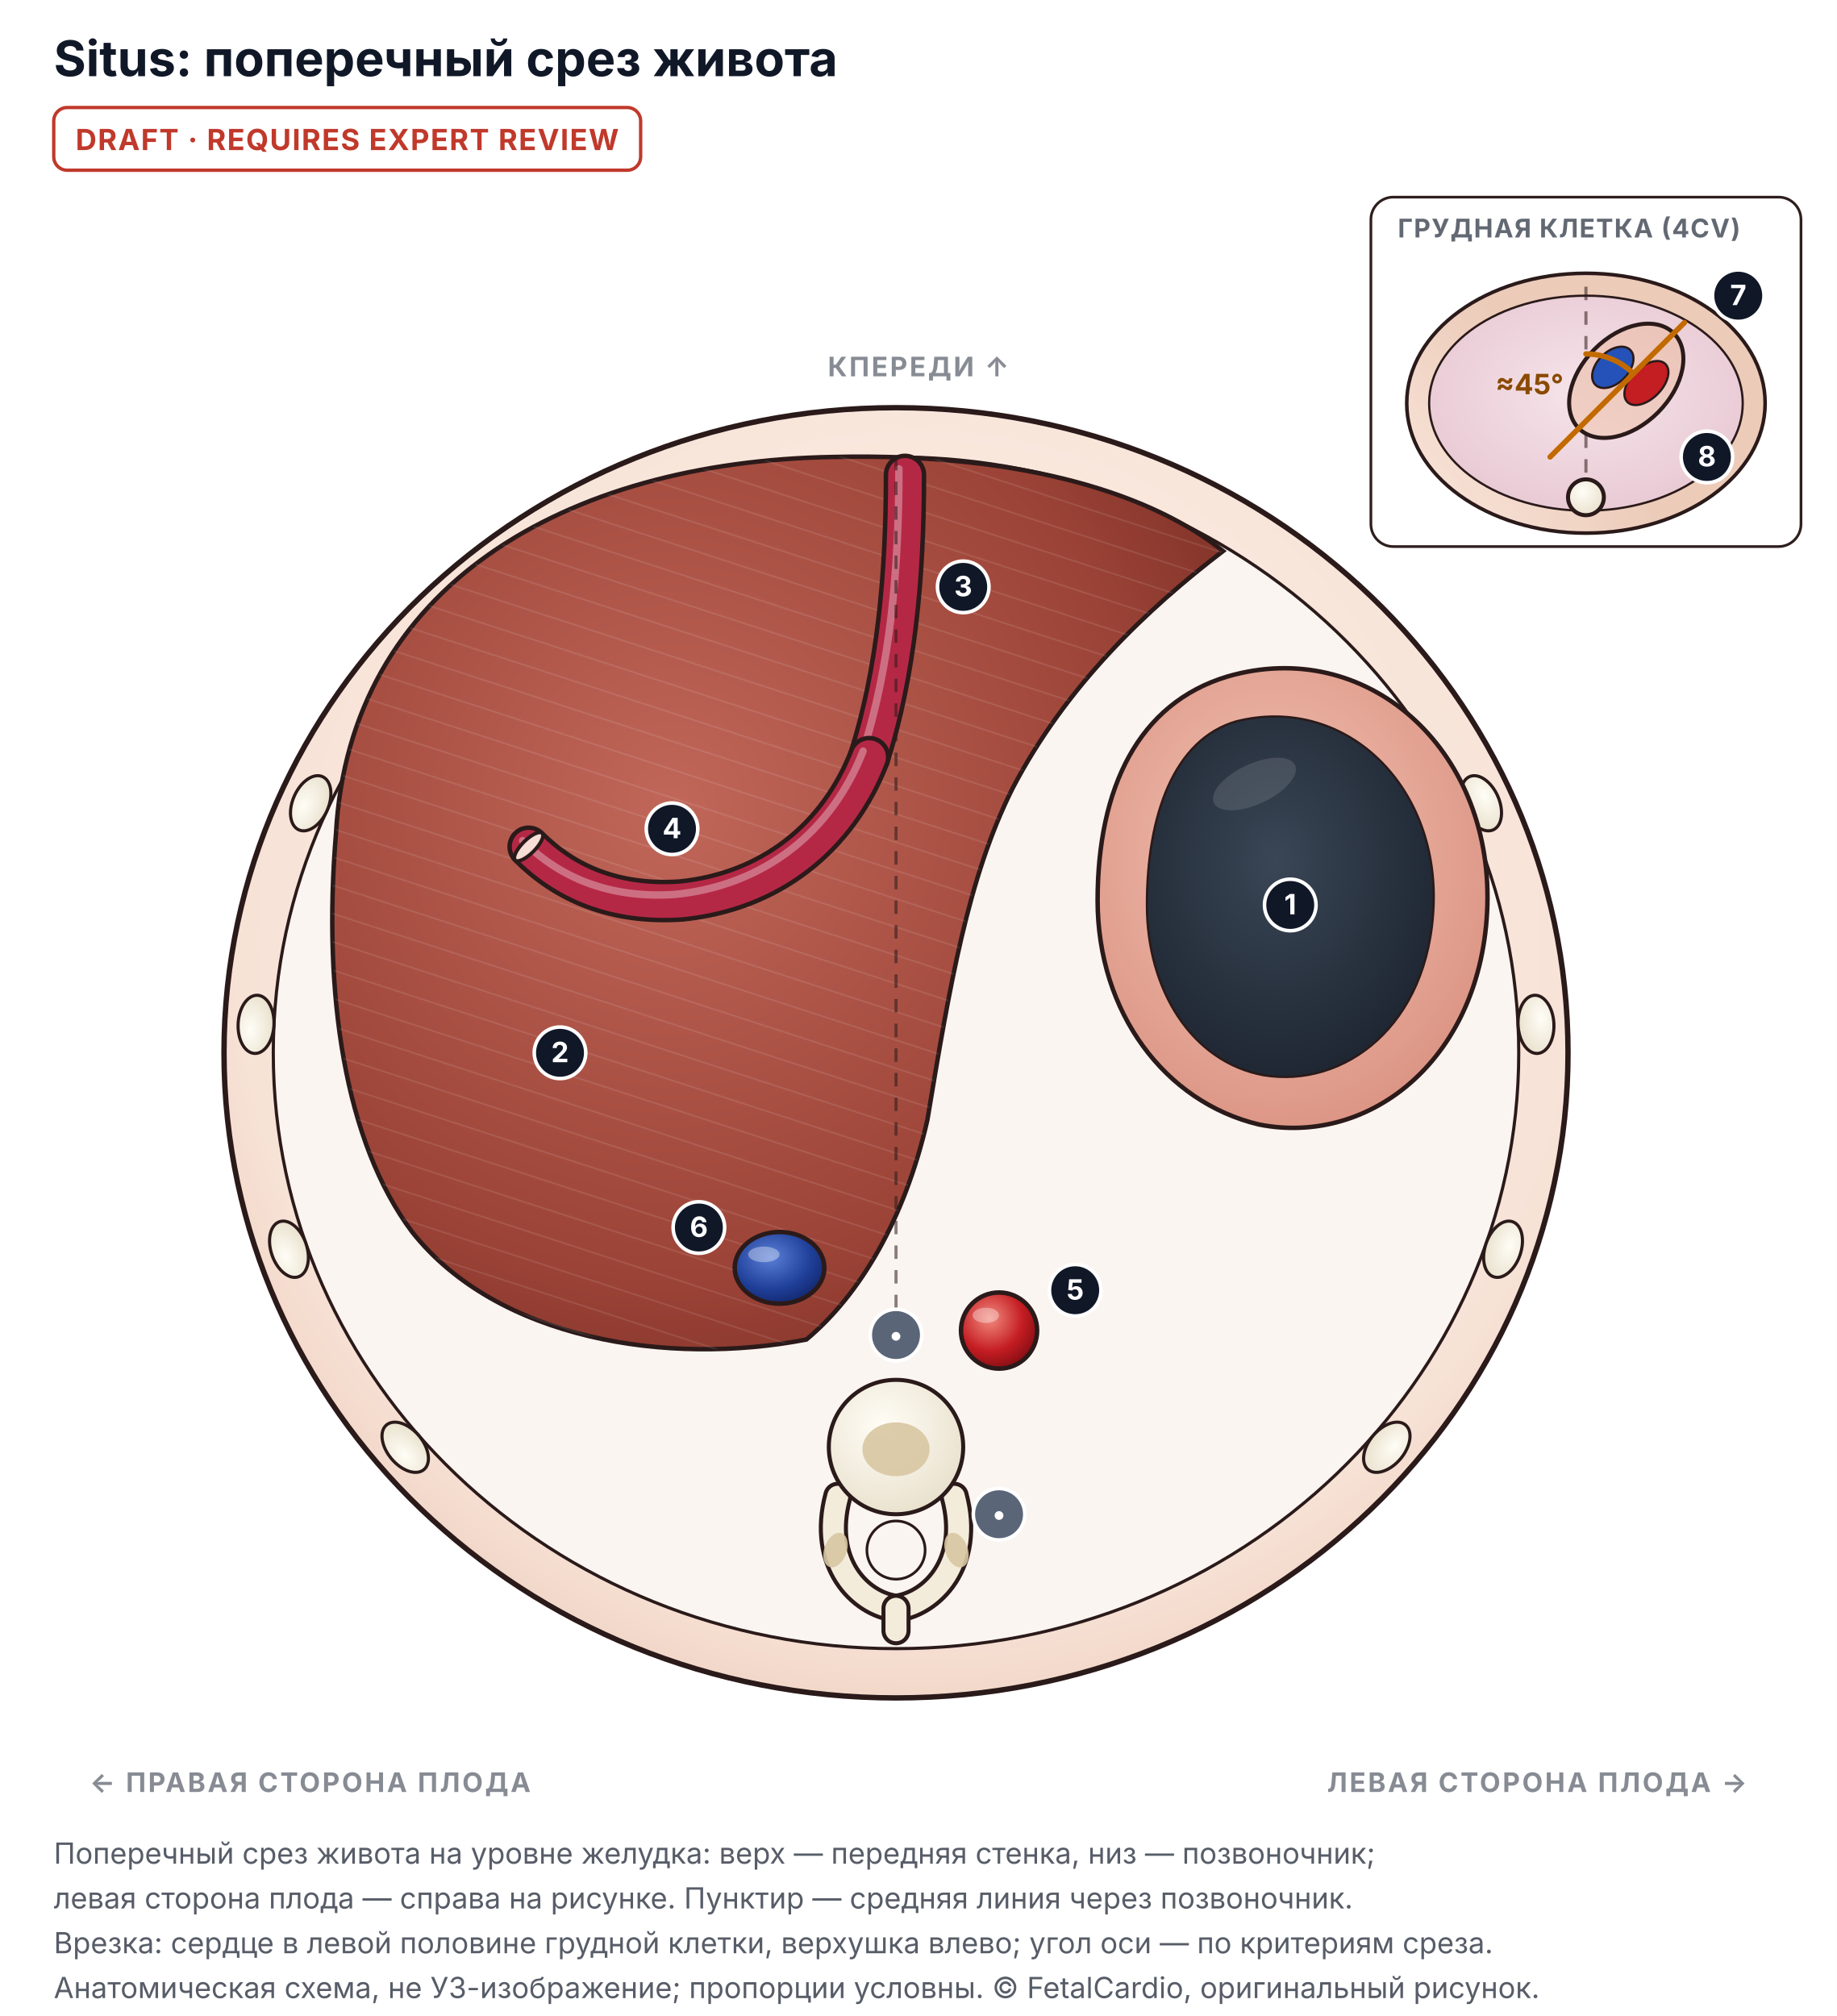
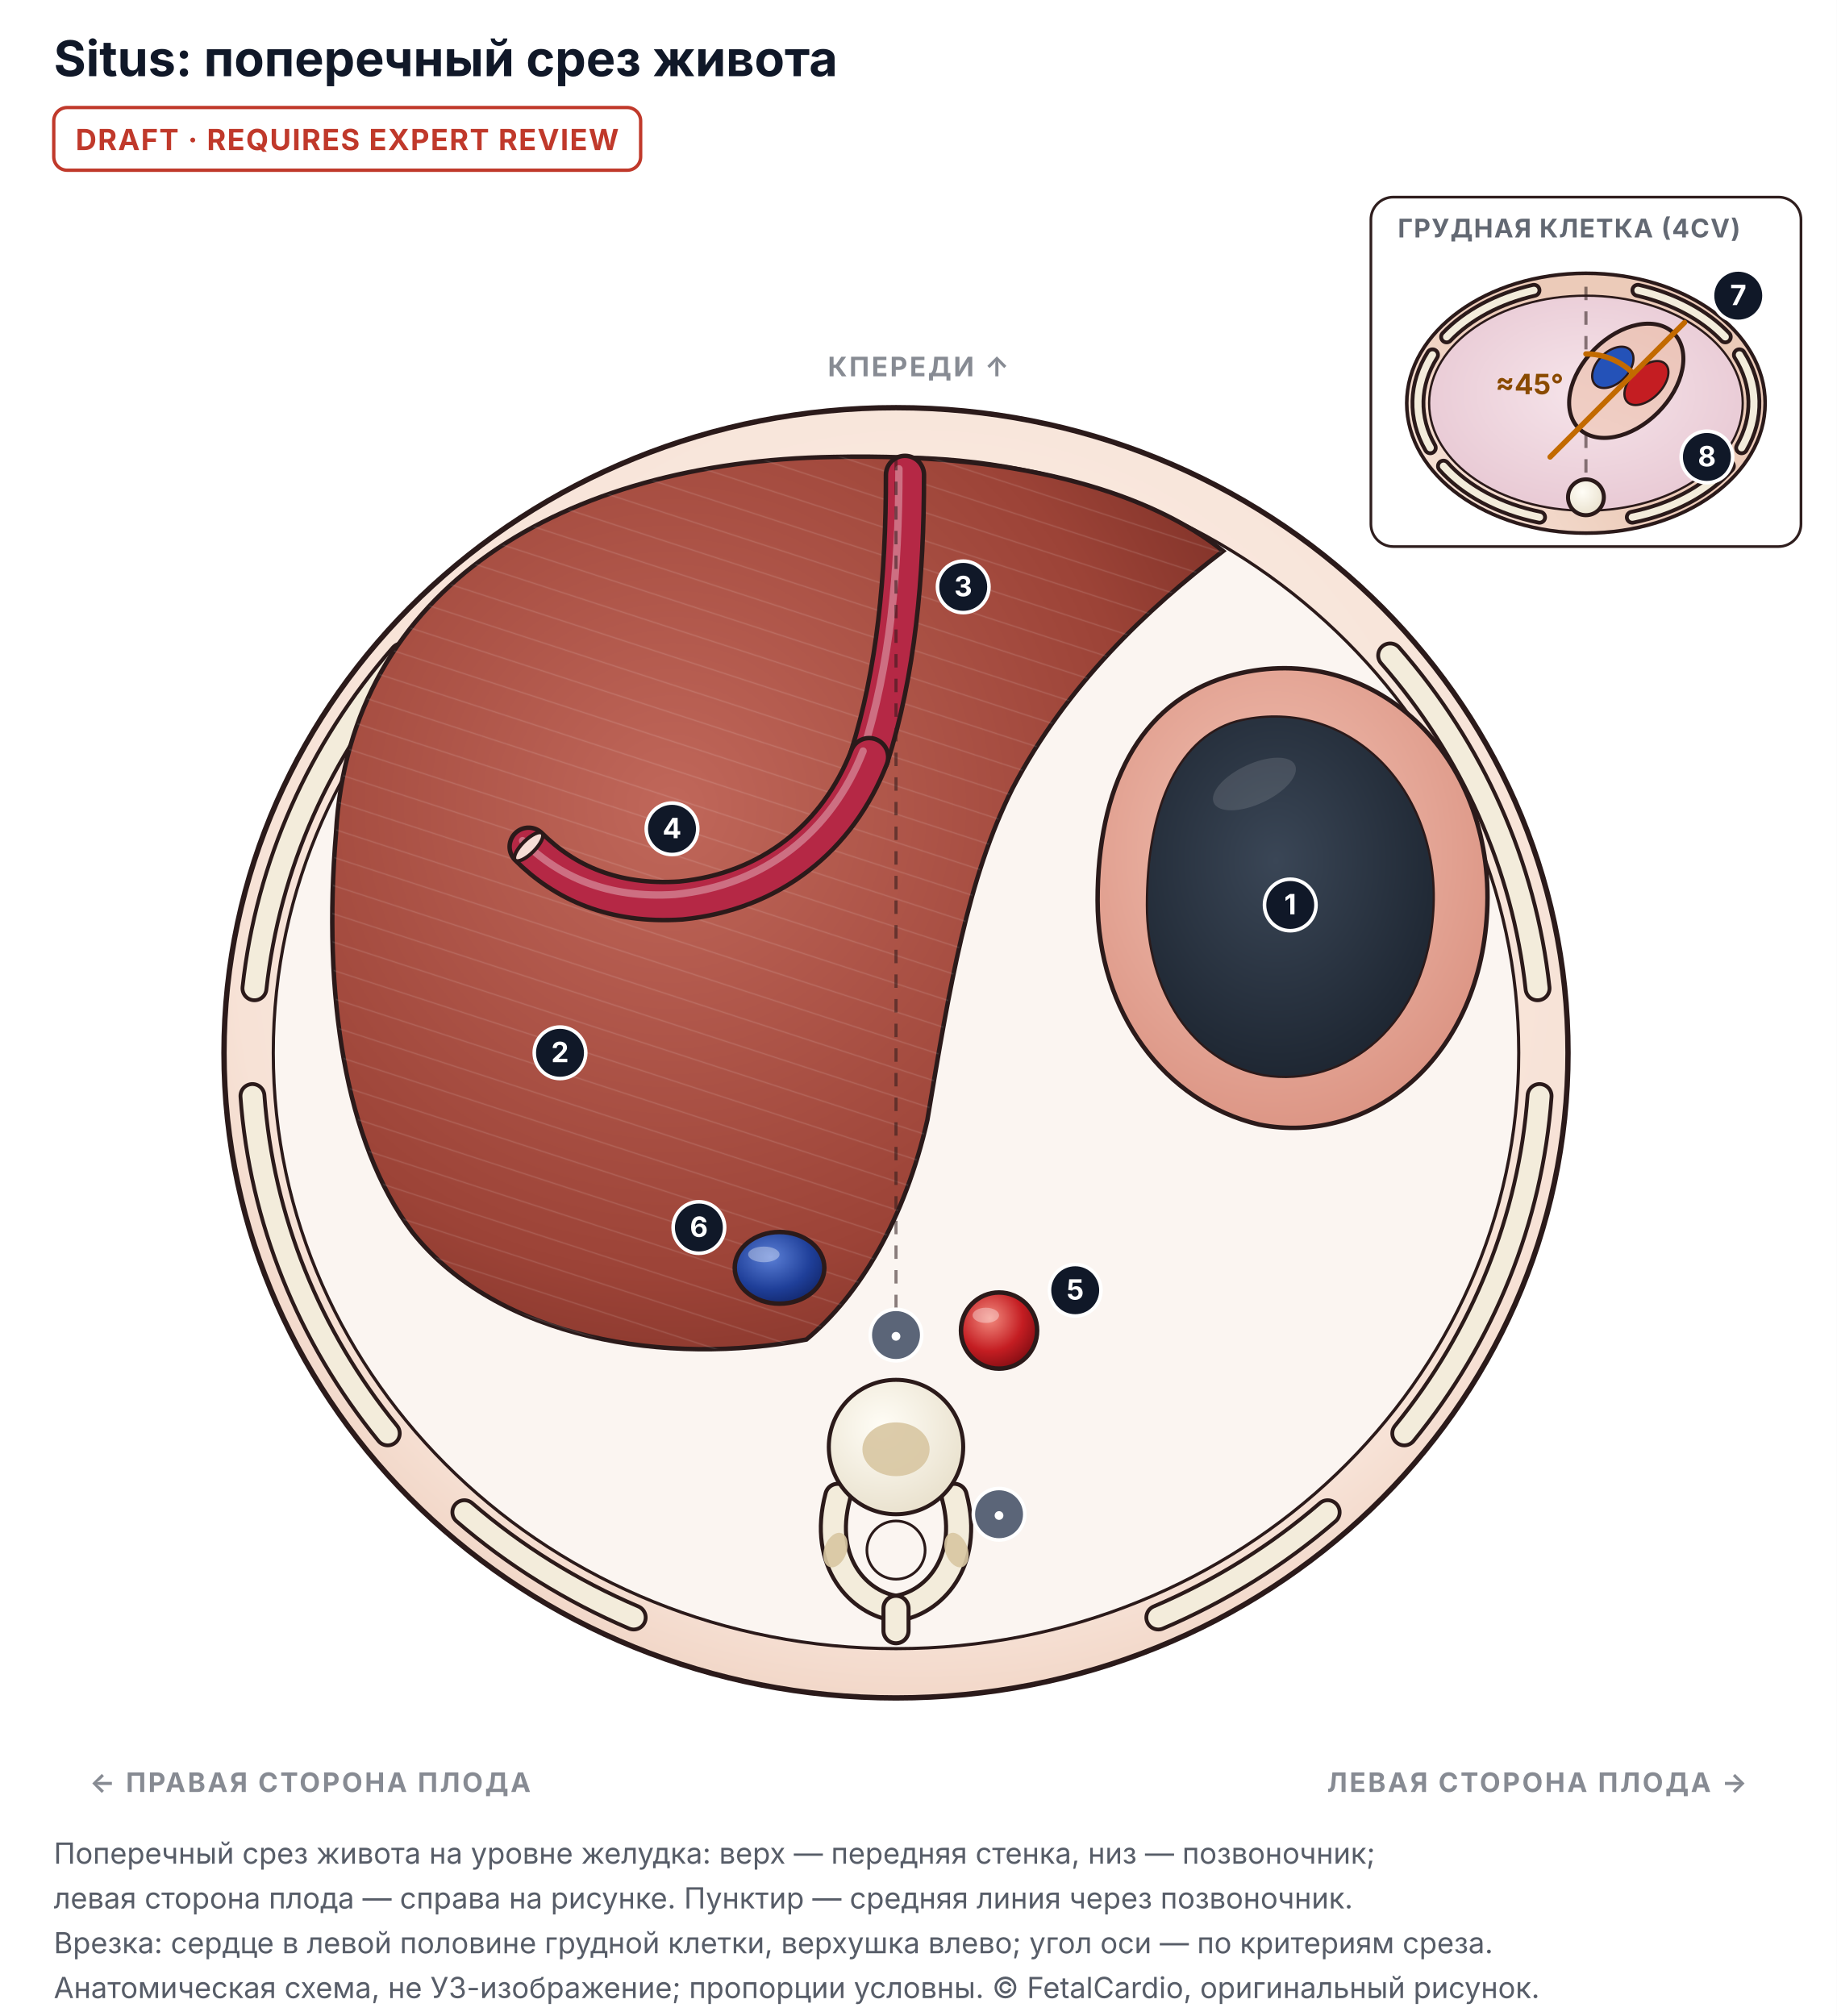
<svg xmlns="http://www.w3.org/2000/svg" viewBox="0 0 820 900" role="img" aria-labelledby="t-situs-normal d-situs-normal" font-family="Inter, system-ui, -apple-system, 'Segoe UI', Roboto, sans-serif" data-status="draft">
  <defs>
    <radialGradient id="g-myo" gradientUnits="userSpaceOnUse" cx="430" cy="300" r="380">
      <stop offset="0" stop-color="#fdf2ee" />
      <stop offset=".6" stop-color="#f6dcd4" />
      <stop offset="1" stop-color="#e9bfb3" />
    </radialGradient>
    <radialGradient id="g-blue" gradientUnits="userSpaceOnUse" cx="350" cy="330" r="260">
      <stop offset="0" stop-color="#4f7fe0" />
      <stop offset=".55" stop-color="#2452b8" />
      <stop offset="1" stop-color="#143584" />
    </radialGradient>
    <radialGradient id="g-red" gradientUnits="userSpaceOnUse" cx="570" cy="330" r="260">
      <stop offset="0" stop-color="#ec5a4c" />
      <stop offset=".55" stop-color="#c41d22" />
      <stop offset="1" stop-color="#7f0c12" />
    </radialGradient>
    <linearGradient id="g-fo" x1="0" x2="1">
      <stop offset="0" stop-color="#2452b8" />
      <stop offset="1" stop-color="#c41d22" />
    </linearGradient>
    <linearGradient id="g-vein" x1="0" x2="0" y1="0" y2="1">
      <stop offset="0" stop-color="#c41d22" />
      <stop offset="1" stop-color="#e2483f" />
    </linearGradient>
    <radialGradient id="g-ao" cx=".38" cy=".34" r=".72">
      <stop offset="0" stop-color="#f28a7e" />
      <stop offset=".6" stop-color="#c41d22" />
      <stop offset="1" stop-color="#7f0c12" />
    </radialGradient>
    <pattern id="p-fib" width="9" height="9" patternUnits="userSpaceOnUse" patternTransform="rotate(32)">
      <path d="M0,4.5 H9" stroke="#c98e80" stroke-width=".7" opacity=".55" />
      <path d="M0,1 H4" stroke="#b97a6c" stroke-width=".5" opacity=".35" />
    </pattern>
    <pattern id="p-sheen" width="7" height="7" patternUnits="userSpaceOnUse" patternTransform="rotate(-20)">
      <path d="M0,3.5 H7" stroke="#ffffff" stroke-width=".6" opacity=".12" />
    </pattern>
    <filter id="f-soft" x="-10%" y="-10%" width="120%" height="125%">
      <feDropShadow dx="0" dy="6" stdDeviation="8" flood-color="#3a1414" flood-opacity=".25" />
    </filter>
    <filter id="f-ish" x="-10%" y="-10%" width="120%" height="120%">
      <feGaussianBlur stdDeviation="6" />
    </filter>
    <clipPath id="c-rv">
      <path d="M 448.0,360.0 448.0,358.4 448.2,356.8 448.6,355.2 448.8,353.6 448.8,352.0 448.8,350.4 448.8,348.8 448.9,347.1 449.0,345.5 448.6,343.9 449.0,342.3 449.7,340.8 450.6,339.3 450.8,337.7 450.2,336.0 449.8,334.3 449.6,332.6 449.5,331.0 449.7,329.4 451.3,328.0 451.8,326.5 452.4,324.9 453.1,323.4 453.3,321.8 453.0,320.2 452.8,318.5 452.7,316.9 452.8,315.3 453.0,313.7 452.1,311.9 452.9,310.4 453.9,308.9 455.2,307.5 455.2,305.9 454.3,304.1 453.8,302.4 453.4,300.8 453.4,299.1 453.6,297.5 454.6,296.1 455.4,294.6 456.3,293.1 457.6,291.7 457.6,290.0 456.8,288.3 456.3,286.6 456.0,284.9 456.0,283.3 456.3,281.7 457.8,280.3 458.4,278.8 459.2,277.3 460.2,275.8 460.2,274.2 459.7,272.5 459.4,270.8 459.3,269.2 459.4,267.6 459.7,266.0 458.6,264.2 459.5,262.7 460.8,261.3 462.3,259.9 462.1,258.2 461.1,256.5 460.5,254.8 460.1,253.1 460.1,251.5 460.4,249.9 462.6,248.6 463.2,247.0 464.0,245.5 465.0,244.1 464.9,242.4 464.5,240.8 464.3,239.1 464.2,237.5 464.3,235.9 464.6,234.3 463.8,232.5 464.7,231.0 465.8,229.6 467.3,228.2 466.9,226.5 466.2,224.8 465.7,223.1 465.5,221.4 465.6,219.8 465.9,218.2 467.5,216.9 468.2,215.3 468.9,213.8 469.9,212.3 469.7,210.7 469.4,209.0 469.3,207.4 469.3,205.8 469.4,204.2 469.7,202.6 470.2,201.0 470.8,199.5 471.5,198.0 472.3,196.5 472.2,194.8 472.0,193.2 471.9,191.5 472.0,189.9 472.2,188.3 472.5,186.8 472.3,185.1 473.0,183.6 473.8,182.1 474.7,180.6 474.5,179.0 474.3,177.3 474.3,175.7 474.4,174.1 474.7,172.5 475.0,170.9 475.1,169.3 475.8,167.8 476.5,166.3 477.2,164.7 477.2,163.1 477.4,161.5 478.0,160.0 475.8,159.2 474.3,158.4 473.0,157.7 472.1,156.9 471.7,155.8 471.7,154.4 472.0,152.4 470.9,151.6 468.7,152.6 465.6,155.7 464.0,157.0 463.0,157.7 462.3,157.5 461.7,156.5 461.2,154.5 460.5,151.8 459.5,148.3 458.0,148.4 456.6,151.4 455.5,155.2 454.3,156.5 453.0,156.7 451.4,156.0 449.5,154.7 447.3,152.9 444.8,151.2 442.2,149.9 440.0,150.0 438.8,151.4 437.5,152.6 436.1,153.8 434.7,154.9 433.2,155.7 431.6,156.4 429.9,156.8 428.0,156.8 426.5,157.8 426.0,160.6 425.1,162.7 424.1,164.5 422.9,165.9 421.5,166.9 419.8,167.5 417.9,167.5 415.6,167.0 413.0,165.9 411.8,167.3 410.1,168.0 409.0,169.5 407.7,170.9 406.4,172.1 404.9,173.0 403.3,173.6 401.5,174.0 399.5,174.2 397.3,174.0 396.1,175.3 396.7,179.8 396.4,182.6 395.6,184.7 394.6,186.3 393.1,187.2 391.2,187.5 388.9,187.0 386.1,185.9 382.8,184.0 382.2,186.3 381.1,187.8 380.4,190.0 379.5,191.7 378.3,193.1 376.9,194.0 375.1,194.5 373.0,194.5 370.6,194.0 367.9,193.1 367.2,195.2 366.5,197.3 365.9,199.3 365.0,201.0 363.8,202.3 362.4,203.2 360.6,203.8 358.6,203.9 356.3,203.7 353.7,203.0 353.1,205.1 352.7,207.5 352.2,209.5 351.3,211.2 350.2,212.5 348.8,213.5 347.1,214.0 345.1,214.2 342.8,214.0 340.1,213.3 339.8,215.6 340.3,218.9 340.1,221.2 339.5,223.1 338.6,224.5 337.2,225.4 335.4,225.8 333.2,225.7 330.6,225.3 327.4,224.2 327.7,227.0 330.0,231.9 330.5,234.8 330.4,237.0 329.7,238.5 328.3,239.3 326.2,239.4 323.4,238.8 320.0,237.6 315.6,235.4 317.3,239.4 316.1,240.4 315.9,242.4 315.5,244.1 314.6,245.4 313.4,246.4 311.7,247.0 309.7,247.2 307.4,247.2 304.5,246.7 305.2,249.4 307.2,253.1 307.7,255.5 307.6,257.4 307.0,258.7 305.7,259.6 303.8,260.0 301.4,259.9 298.5,259.6 294.7,258.6 296.7,261.9 298.0,264.7 298.6,266.9 298.7,268.7 298.1,270.0 296.9,270.9 295.1,271.3 292.7,271.5 289.9,271.4 286.5,271.0 288.5,273.9 288.6,275.6 288.9,277.4 288.8,279.0 288.2,280.2 287.2,281.2 285.8,282.0 284.0,282.6 281.8,283.1 279.5,283.5 280.8,285.7 282.1,287.8 282.6,289.5 282.6,291.0 282.1,292.2 281.1,293.3 279.8,294.2 278.1,294.9 276.0,295.6 274.1,296.3 275.4,298.3 274.7,299.4 274.7,300.9 274.5,302.2 274.1,303.5 273.5,304.7 272.7,305.9 271.8,307.0 270.8,308.2 270.0,309.4 270.3,310.8 270.4,312.2 270.3,313.5 270.0,314.8 269.6,316.1 269.2,317.4 268.6,318.7 268.0,320.0 268.9,322.1 269.2,324.2 269.3,326.2 269.0,328.2 268.4,330.2 267.6,332.1 268.8,334.1 269.8,336.0 270.7,337.9 270.5,339.8 270.8,341.6 270.9,343.5 270.6,345.3 270.1,347.1 269.2,349.0 268.2,350.8 269.9,352.4 271.2,354.0 272.2,355.6 272.5,357.2 272.9,358.9 273.0,360.5 272.8,362.2 272.3,363.9 271.5,365.6 270.7,367.4 272.4,368.7 273.8,369.9 274.9,371.2 276.7,372.2 277.2,373.6 277.3,375.0 277.1,376.6 276.5,378.3 275.6,380.0 274.8,381.8 276.8,382.5 278.3,383.4 279.5,384.4 279.8,385.6 280.3,386.8 280.6,388.1 280.6,389.5 280.5,390.9 280.3,392.4 280.2,393.9 281.5,394.5 282.5,395.4 283.2,396.3 283.5,397.5 283.9,398.6 284.0,400.0 285.6,399.6 287.1,399.2 288.7,398.9 290.2,398.5 291.8,398.1 293.4,397.7 294.9,397.3 296.5,397.0 298.1,396.6 299.6,396.2 301.2,395.8 302.7,395.4 304.3,395.0 305.9,394.7 307.4,394.3 309.0,393.9 310.6,393.5 312.1,393.1 313.7,392.8 315.2,392.4 316.8,392.0 318.4,391.6 319.9,391.2 321.5,390.9 323.0,390.5 324.6,390.1 326.2,389.7 327.7,389.3 329.3,389.0 330.9,388.6 332.4,388.2 334.0,387.8 335.5,387.4 337.1,387.0 338.7,386.7 340.2,386.3 341.8,385.9 343.4,385.5 344.9,385.1 346.5,384.8 348.0,384.4 349.6,384.0 351.2,383.6 352.7,383.2 354.3,382.9 355.8,382.5 357.4,382.1 359.0,381.7 360.5,381.3 362.1,381.0 363.7,380.6 365.2,380.2 366.8,379.8 368.3,379.4 369.9,379.0 371.5,378.7 373.0,378.3 374.6,377.9 376.2,377.5 377.7,377.1 379.3,376.8 380.8,376.4 382.4,376.0 384.0,375.6 385.5,375.2 387.1,374.9 388.6,374.5 390.2,374.1 391.8,373.7 393.3,373.3 394.9,373.0 396.5,372.6 398.0,372.2 399.6,371.8 401.1,371.4 402.7,371.0 404.3,370.7 405.8,370.3 407.4,369.9 409.0,369.5 410.5,369.1 412.1,368.8 413.6,368.4 415.2,368.0 416.8,367.6 418.3,367.2 419.9,366.9 421.4,366.5 423.0,366.1 424.6,365.7 426.1,365.3 427.7,365.0 429.3,364.6 430.8,364.2 432.4,363.8 433.9,363.4 435.5,363.0 437.1,362.7 438.6,362.3 440.2,361.9 441.8,361.5 443.3,361.1 444.9,360.8 446.4,360.4 Z" />
    </clipPath>
    <clipPath id="c-lv">
      <path d="M 468.0,386.0 468.2,384.4 468.4,382.8 468.7,381.2 468.9,379.6 469.1,378.0 469.3,376.4 469.6,374.9 469.8,373.3 470.0,371.7 470.2,370.1 470.5,368.5 470.7,366.9 470.9,365.3 471.1,363.7 471.3,362.1 471.6,360.5 471.8,358.9 472.0,357.3 472.2,355.7 472.5,354.2 472.7,352.6 472.9,351.0 473.1,349.4 473.4,347.8 473.6,346.2 473.8,344.6 474.0,343.0 474.2,341.4 474.5,339.8 474.7,338.2 474.9,336.6 475.1,335.0 475.4,333.5 475.6,331.9 475.8,330.3 476.0,328.7 476.2,327.1 476.5,325.5 476.7,323.9 476.9,322.3 477.1,320.7 477.4,319.1 477.6,317.5 477.8,315.9 478.0,314.3 478.3,312.8 478.5,311.2 478.7,309.6 478.9,308.0 479.1,306.4 479.4,304.8 479.6,303.2 479.8,301.6 480.0,300.0 480.3,298.4 480.5,296.8 480.7,295.2 480.9,293.6 481.2,292.1 481.4,290.5 481.6,288.9 481.8,287.3 482.0,285.7 482.3,284.1 482.5,282.5 482.7,280.9 482.9,279.3 483.2,277.7 483.4,276.1 483.6,274.5 483.8,272.9 484.1,271.4 484.3,269.8 484.5,268.2 484.7,266.6 484.9,265.0 485.2,263.4 485.4,261.8 485.6,260.2 485.8,258.6 486.1,257.0 486.3,255.4 486.5,253.8 486.7,252.2 486.9,250.6 487.2,249.1 487.4,247.5 487.6,245.9 487.8,244.3 488.1,242.7 488.3,241.1 488.5,239.5 488.7,237.9 489.0,236.3 489.2,234.7 489.4,233.1 489.6,231.5 489.8,229.9 490.1,228.4 490.3,226.8 490.5,225.2 490.7,223.6 491.0,222.0 491.2,220.4 491.4,218.8 491.6,217.2 491.9,215.6 492.1,214.0 492.3,212.4 492.5,210.8 492.7,209.2 493.0,207.7 493.2,206.1 493.4,204.5 493.6,202.9 493.9,201.3 494.1,199.7 494.3,198.1 494.5,196.5 494.8,194.9 495.0,193.3 495.2,191.7 495.4,190.1 495.6,188.5 495.9,187.0 496.1,185.4 496.3,183.8 496.5,182.2 496.8,180.6 497.0,179.0 497.2,177.4 497.4,175.8 497.6,174.2 497.9,172.6 498.1,171.0 498.3,169.4 498.5,167.8 498.8,166.3 499.0,164.7 499.2,163.1 499.4,161.5 499.7,159.9 499.9,158.3 500.1,156.7 500.3,155.1 500.5,153.5 500.8,151.9 501.0,150.3 501.2,148.7 501.4,147.1 501.7,145.6 501.9,144.0 502.1,142.4 502.3,140.8 502.6,139.2 502.8,137.6 503.0,136.0 504.8,134.3 506.5,132.7 507.5,131.2 507.8,129.5 507.1,127.3 508.2,126.0 509.8,125.2 511.3,124.5 512.2,123.5 512.5,122.1 512.3,120.1 513.0,118.9 515.1,119.6 516.6,119.7 517.5,119.2 518.3,118.0 519.0,116.3 520.1,114.9 521.8,116.0 523.2,116.3 524.7,115.9 526.2,115.0 528.0,114.0 529.3,114.7 530.6,115.2 532.0,115.4 533.5,115.4 534.6,116.3 535.9,117.1 537.1,117.9 538.4,118.3 539.8,118.4 541.4,118.1 542.4,119.2 543.4,120.4 544.4,121.6 545.7,122.1 547.1,122.2 548.8,121.7 549.9,122.6 550.7,124.3 552.2,124.2 553.4,124.8 554.8,125.2 556.3,125.4 557.6,125.9 558.4,127.2 559.0,128.8 560.1,129.6 561.4,130.1 563.0,130.2 564.7,130.2 565.1,132.1 565.8,133.5 567.1,134.1 568.3,134.7 569.7,135.1 571.5,135.2 572.0,136.8 572.6,138.2 572.0,141.1 573.2,141.9 574.9,142.0 577.3,141.5 577.8,143.0 577.6,145.3 578.2,146.6 579.2,147.6 580.8,148.0 583.0,147.9 584.3,148.7 583.8,151.1 585.6,151.4 586.5,152.6 587.7,153.5 589.2,154.1 590.7,154.8 590.8,156.6 591.2,158.2 589.2,161.6 590.6,162.3 592.9,162.5 596.3,161.9 594.7,164.8 594.0,167.1 594.3,168.7 595.4,169.7 597.5,170.2 600.6,170.0 600.2,172.0 599.2,174.5 600.1,175.7 600.9,177.0 602.6,177.8 605.0,178.2 605.8,179.6 604.9,181.9 604.8,183.7 605.4,185.1 606.8,186.1 609.0,186.8 610.8,187.8 609.6,190.1 609.2,192.1 611.1,192.9 612.1,194.3 613.6,195.4 615.5,196.3 614.8,198.4 614.7,200.3 615.5,201.7 616.2,203.2 617.4,204.5 619.0,205.7 618.9,207.5 618.8,209.4 617.4,211.6 618.1,213.2 619.5,214.5 621.6,215.6 621.9,217.3 621.0,219.4 622.2,220.8 622.7,222.4 623.6,224.0 624.8,225.4 625.7,227.0 625.2,228.9 624.8,230.8 625.1,232.6 625.9,234.2 627.1,235.7 628.5,237.2 627.8,239.2 627.5,241.1 627.5,242.9 628.1,244.6 629.2,246.2 630.6,247.8 630.1,249.7 629.8,251.6 630.3,253.4 630.7,255.1 631.4,256.9 632.3,258.6 632.4,260.4 632.2,262.3 631.3,264.3 631.6,266.1 632.3,267.9 633.4,269.7 633.8,271.5 633.2,273.4 633.1,275.3 633.2,277.2 633.7,279.0 634.5,280.9 635.1,282.7 634.7,284.6 634.5,286.6 634.2,288.5 634.6,290.4 635.2,292.3 635.8,294.2 635.7,296.1 636.0,298.0 635.7,300.3 635.4,302.6 635.2,304.9 635.1,307.1 635.3,309.3 636.0,311.5 635.2,313.6 634.6,315.7 634.2,317.7 634.2,319.8 634.4,321.8 635.1,323.9 634.3,325.8 633.3,327.6 632.6,329.5 632.4,331.3 632.7,333.2 633.5,335.1 633.3,336.9 632.1,338.6 631.4,340.2 631.0,341.9 631.1,343.6 631.6,345.4 631.8,347.1 630.6,348.6 629.8,350.0 629.3,351.5 629.2,353.1 629.4,354.7 629.9,356.4 627.6,357.3 626.1,358.4 625.4,359.6 625.3,361.1 625.8,362.7 626.9,364.6 625.3,365.5 623.8,366.3 622.8,367.4 622.5,368.6 622.7,370.1 623.4,371.9 622.7,372.9 621.3,373.6 620.4,374.5 619.9,375.6 619.7,376.9 619.9,378.4 619.6,379.6 618.4,380.2 617.5,380.9 616.9,381.9 616.5,383.0 616.3,384.2 616.0,385.4 615.2,386.1 614.5,387.0 614.0,388.0 612.4,388.0 610.8,388.0 609.2,387.9 607.6,387.9 606.0,387.9 604.4,387.9 602.8,387.8 601.2,387.8 599.6,387.8 598.0,387.8 596.4,387.8 594.7,387.7 593.1,387.7 591.5,387.7 589.9,387.7 588.3,387.6 586.7,387.6 585.1,387.6 583.5,387.6 581.9,387.6 580.3,387.5 578.7,387.5 577.1,387.5 575.5,387.5 573.9,387.5 572.3,387.4 570.7,387.4 569.1,387.4 567.5,387.4 565.9,387.3 564.3,387.3 562.7,387.3 561.1,387.3 559.5,387.3 557.8,387.2 556.2,387.2 554.6,387.2 553.0,387.2 551.4,387.1 549.8,387.1 548.2,387.1 546.6,387.1 545.0,387.1 543.4,387.0 541.8,387.0 540.2,387.0 538.6,387.0 537.0,386.9 535.4,386.9 533.8,386.9 532.2,386.9 530.6,386.9 529.0,386.8 527.4,386.8 525.8,386.8 524.2,386.8 522.5,386.7 520.9,386.7 519.3,386.7 517.7,386.7 516.1,386.7 514.5,386.6 512.9,386.6 511.3,386.6 509.7,386.6 508.1,386.5 506.5,386.5 504.9,386.5 503.3,386.5 501.7,386.5 500.1,386.4 498.5,386.4 496.9,386.4 495.3,386.4 493.7,386.4 492.1,386.3 490.5,386.3 488.9,386.3 487.3,386.3 485.6,386.2 484.0,386.2 482.4,386.2 480.8,386.2 479.2,386.2 477.6,386.1 476.0,386.1 474.4,386.1 472.8,386.1 471.2,386.0 469.6,386.0 Z" />
    </clipPath>
    <clipPath id="c-ra">
      <path d="M 284,398.7 L 448,360.0 L 452,394.0 L 446,548.4 C 420,556.2 390,559.4 362,556.2 C 310,550.0 268,523.5 262,476.7 C 258,442.4 264,417.4 284,398.7 Z" />
    </clipPath>
    <clipPath id="c-la">
      <path d="M 468,386.0 L 614,388.0 C 648,414.3 658,476.7 640,515.7 C 622,553.1 560,564.0 500,560.9 C 478,559.4 462,553.1 454,548.4 L 462,394.0 Z" />
    </clipPath>
  </defs>
  <style>
.bg{fill:var(--sv-bg,#ffffff)}
.myo{fill:url(#g-myo);stroke:#2b1a1a;stroke-width:2.6;stroke-linejoin:round}
.fibr{fill:url(#p-fib);stroke:none}
.cavr{fill:url(#g-blue);stroke:#2b1a1a;stroke-width:1.4;stroke-linejoin:round}
.cavl{fill:url(#g-red);stroke:#2b1a1a;stroke-width:1.4;stroke-linejoin:round}
.sheen{fill:url(#p-sheen);stroke:none}
.ish{fill:none;stroke:#05102e;stroke-width:18;opacity:.35;filter:url(#f-ish)}
.ishl{fill:none;stroke:#3a0306;stroke-width:18;opacity:.35;filter:url(#f-ish)}
.endo2{fill:none;stroke:#ffffff;stroke-width:1;stroke-linejoin:round;opacity:.45}
.sep{fill:url(#g-myo);stroke:#2b1a1a;stroke-width:1.2}
.tje{stroke:#2b1a1a;fill:none;stroke-linecap:round}
.tj{stroke:#f3d2c9;fill:none;stroke-linecap:round}
.tjh{stroke:#ffffff;fill:none;stroke-linecap:round;opacity:.75}
.pm{fill:url(#g-myo);stroke:#2b1a1a;stroke-width:1.6}
.lfe{stroke:#2b1a1a;fill:none;stroke-width:7.2;stroke-linecap:round}
.lf{stroke:#fbfbff;fill:none;stroke-width:4.4;stroke-linecap:round}
.ch{stroke:#ffffff;stroke-width:1.1;opacity:.85}
.che{stroke:#2b1a1a;stroke-width:2.2;opacity:.35}
.flap{stroke:#fbfbff;fill:none;stroke-width:3.4;stroke-linecap:round}
.flape{stroke:#2b1a1a;fill:none;stroke-width:6;stroke-linecap:round}
.fo{fill:url(#g-fo);stroke:none}
.fib{fill:#fffaf2;stroke:#2b1a1a;stroke-width:1.2}
.avs{fill:rgba(255,190,60,.35);stroke:#8a5a00;stroke-width:1.2;stroke-dasharray:3 2}
.vo{stroke:#2b1a1a;fill:none;stroke-width:21;stroke-linecap:round}
.vm{stroke:url(#g-vein);fill:none;stroke-width:17;stroke-linecap:round}
.vh{stroke:#ffffff;fill:none;stroke-width:3;stroke-linecap:round;opacity:.35}
.vi{stroke:#e2483f;fill:none;stroke-width:9;stroke-linecap:round}
.ao{fill:url(#g-ao);stroke:#2b1a1a;stroke-width:2}
.an{stroke:#2b1a1a;stroke-width:1.8;fill:none}
.and{stroke:#2b1a1a;stroke-width:1.5;fill:none;stroke-dasharray:5 3}
.anf{fill:#2b1a1a}
.ant{fill:#2b1a1a;font-size:11px;font-weight:700}
.nb{fill:#101828;stroke:#ffffff;stroke-width:1.6}
.nb0{fill:#5b6578}
.nt{fill:#ffffff;font-size:12.5px;font-weight:700}
.hd{fill:var(--sv-text,#101828);font-size:22px;font-weight:700}
.om{fill:var(--sv-text,#101828);font-size:13px;opacity:.7}
.dr{fill:none;stroke:var(--sv-draft,#c0392b);stroke-width:1.5}
.drt{fill:var(--sv-draft,#c0392b);font-size:13px;font-weight:700;letter-spacing:.04em}
.ok{fill:none;stroke:#16794a;stroke-width:1.5}
.okt{fill:#16794a;font-size:12.5px;font-weight:700}
.cs{fill:var(--sv-text,#101828);font-size:12px;font-weight:700;letter-spacing:.08em;opacity:.5}
</style>
  <defs>
    <linearGradient id="g-vsd" x1="0" x2="1">
      <stop offset="0" stop-color="#2452b8" />
      <stop offset=".5" stop-color="#7a3a8c" />
      <stop offset="1" stop-color="#c41d22" />
    </linearGradient>
    <radialGradient id="g-hole" cx=".42" cy=".38" r=".7">
      <stop offset="0" stop-color="#ef6a5c" />
      <stop offset=".55" stop-color="#b3161c" />
      <stop offset="1" stop-color="#5c070b" />
    </radialGradient>
    <radialGradient id="g-sept" gradientUnits="userSpaceOnUse" cx="430" cy="440" r="380">
      <stop offset="0" stop-color="#fbe9e3" />
      <stop offset=".65" stop-color="#f1d0c6" />
      <stop offset="1" stop-color="#ddb0a3" />
    </radialGradient>
    <radialGradient id="g-pa" cx=".4" cy=".35" r=".75">
      <stop offset="0" stop-color="#6d93e6" />
      <stop offset=".6" stop-color="#2452b8" />
      <stop offset="1" stop-color="#143584" />
    </radialGradient>
  </defs>
  <style>
.hole{fill:url(#g-hole);stroke:#2b1a1a;stroke-width:2}
.holer{fill:none;stroke:#fff;stroke-width:1.2;opacity:.5}
.vsd{fill:url(#g-vsd);stroke:none}
.rim{stroke:#2b1a1a;stroke-width:2.2;fill:none;stroke-linecap:round}
.zone{fill:none;stroke:#5b2a1f;stroke-width:1.6;stroke-dasharray:7 5;opacity:.75}
.zt{fill:#5b2a1f;font-size:12px;font-weight:700;letter-spacing:.07em;opacity:.8}
.sept{fill:url(#g-sept);stroke:#2b1a1a;stroke-width:2}
.cut{fill:url(#g-myo);stroke:#2b1a1a;stroke-width:2.4;stroke-linejoin:round}
.cutf{fill:#e9bfb3;stroke:#2b1a1a;stroke-width:1.2}
.ves{stroke:#2b1a1a;stroke-width:2}
.ring{fill:none;stroke:#2b1a1a;stroke-width:1.6}
.cusp{fill:#fbfbff;stroke:#2b1a1a;stroke-width:1.4}
.fibrous{fill:#fffaf2;stroke:#2b1a1a;stroke-width:1.2}
.flow{stroke:#ffffff;stroke-width:2.2;fill:none;stroke-linecap:round;opacity:.9}
.flowh{fill:#ffffff;opacity:.9}
</style>
  <defs>
    <radialGradient id="g-sv" cx=".4" cy=".35" r=".75">
      <stop offset="0" stop-color="#5b7fd6" />
      <stop offset=".6" stop-color="#1f3f99" />
      <stop offset="1" stop-color="#0f2263" />
    </radialGradient>
    <radialGradient id="g-uv" cx=".4" cy=".35" r=".75">
      <stop offset="0" stop-color="#e76b78" />
      <stop offset=".6" stop-color="#b52845" />
      <stop offset="1" stop-color="#6d0f24" />
    </radialGradient>
    <radialGradient id="g-body" gradientUnits="userSpaceOnUse" cx="410" cy="420" r="380">
      <stop offset="0" stop-color="#fdf3ec" />
      <stop offset=".8" stop-color="#f7e2d6" />
      <stop offset="1" stop-color="#eccbb9" />
    </radialGradient>
    <radialGradient id="g-lung" cx=".5" cy=".45" r=".7">
      <stop offset="0" stop-color="#f6e4ea" />
      <stop offset="1" stop-color="#e5c3cf" />
    </radialGradient>
    <radialGradient id="g-liver" gradientUnits="userSpaceOnUse" cx="300" cy="360" r="300">
      <stop offset="0" stop-color="#c0675a" />
      <stop offset=".7" stop-color="#9c4337" />
      <stop offset="1" stop-color="#7a2e25" />
    </radialGradient>
    <radialGradient id="g-thy" cx=".5" cy=".4" r=".7">
      <stop offset="0" stop-color="#fbf0dd" />
      <stop offset="1" stop-color="#ecd3ad" />
    </radialGradient>
    <radialGradient id="g-stw" cx=".45" cy=".4" r=".7">
      <stop offset="0" stop-color="#f2c2b4" />
      <stop offset="1" stop-color="#d98f7e" />
    </radialGradient>
    <radialGradient id="g-fl" cx=".45" cy=".4" r=".7">
      <stop offset="0" stop-color="#3a4656" />
      <stop offset="1" stop-color="#1a222d" />
    </radialGradient>
    <radialGradient id="g-bone" cx=".4" cy=".35" r=".8">
      <stop offset="0" stop-color="#fffdf6" />
      <stop offset="1" stop-color="#e5dcc6" />
    </radialGradient>
    <pattern id="p-lung" width="10" height="10" patternUnits="userSpaceOnUse">
      <circle cx="3" cy="3" r="1.1" fill="#c99aab" opacity=".45" />
      <circle cx="8" cy="7.5" r=".9" fill="#c99aab" opacity=".35" />
    </pattern>
    <pattern id="p-liver" width="12" height="12" patternUnits="userSpaceOnUse" patternTransform="rotate(18)">
      <path d="M0,6 H12" stroke="#ffffff" stroke-width=".6" opacity=".12" />
    </pattern>
  </defs>
  <style>
.skin{fill:url(#g-body);stroke:#2b1a1a;stroke-width:2.4}
.wall{fill:#f3d6c9;stroke:#2b1a1a;stroke-width:1;opacity:.9}
.cavity{fill:#fbf5f1;stroke:#2b1a1a;stroke-width:1.4}
.rib{fill:url(#g-bone);stroke:#2b1a1a;stroke-width:1.4}
+ .ribo{stroke:#2b1a1a;fill:none;stroke-linecap:round}
+ .ribi{stroke:#f3ecdb;fill:none;stroke-linecap:round}
.bone{fill:url(#g-bone);stroke:#2b1a1a;stroke-width:1.8}
.bonel{fill:none;stroke:#2b1a1a;stroke-width:13;stroke-linecap:round}
.bonei{fill:none;stroke:#f3ecdb;stroke-width:9.4;stroke-linecap:round}
.oss{fill:#d8c7a2;opacity:.9}
.canal{fill:#fbf5f1;stroke:#2b1a1a;stroke-width:1.2}
.lung{fill:url(#g-lung);stroke:#2b1a1a;stroke-width:1.6}
.lungt{fill:url(#p-lung)}
.thy{fill:url(#g-thy);stroke:#2b1a1a;stroke-width:1.6}
.thyl{fill:none;stroke:#b89a6c;stroke-width:1;opacity:.7}
.liver{fill:url(#g-liver);stroke:#2b1a1a;stroke-width:2}
.livert{fill:url(#p-liver)}
.stw{fill:url(#g-stw);stroke:#2b1a1a;stroke-width:2}
.stl{fill:url(#g-fl);stroke:#2b1a1a;stroke-width:1}
.trw{fill:#f4f1ea;stroke:#2b1a1a;stroke-width:2}
.trl{fill:#dfe8f6;stroke:#2b1a1a;stroke-width:1}
.trc{fill:none;stroke:#b9b2a2;stroke-width:3.4}
.vso{stroke:#2b1a1a;fill:none;stroke-linecap:round;stroke-linejoin:round}
.vsh{stroke:#ffffff;fill:none;stroke-linecap:round;opacity:.33}
.cut{stroke:#2b1a1a;stroke-width:1.6}
.mid{stroke:#2b1a1a;stroke-width:1.4;stroke-dasharray:6 5;fill:none;opacity:.55}
.lin{stroke:#16794a;stroke-width:2;stroke-dasharray:8 5;fill:none}
.ax{stroke:#c26a00;stroke-width:2.4;fill:none;stroke-linecap:round}
.axt{fill:#8a4a00;font-size:12.5px;font-weight:700}
.insb{fill:var(--sv-bg,#ffffff);stroke:#2b1a1a;stroke-width:1.2;opacity:.98}
.inst{fill:var(--sv-text,#101828);font-size:11.5px;font-weight:700;letter-spacing:.04em;opacity:.65}
.dir{fill:#2b1a1a;font-size:12px;font-weight:700;opacity:.75}
.sao{fill:none;stroke:#16c46e;stroke-width:3.4;stroke-linecap:round}
</style>
  <rect class="bg" x="0" y="0" width="820" height="900" />
  <g id="layer-header">
    <text class="hd" x="24" y="34">Situs: поперечный срез живота</text>
    <rect class="dr" x="24" y="48" width="262" height="28" rx="6" />
    <text class="drt" x="155" y="67" text-anchor="middle">DRAFT · REQUIRES EXPERT REVIEW</text>
  </g>
  <text class="cs" x="410" y="168" text-anchor="middle">КПЕРЕДИ ↑</text>
  <text class="cs" x="40" y="800">← ПРАВАЯ СТОРОНА ПЛОДА</text>
  <text class="cs" x="780" y="800" text-anchor="end">ЛЕВАЯ СТОРОНА ПЛОДА →</text>
  <g id="heart">
    <g id="layer-body">
      <ellipse class="skin" cx="400" cy="470" rx="300" ry="288" />
      <ellipse class="cavity" cx="400" cy="470" rx="278" ry="266" />
-       <ellipse class="rib" cx="138.7" cy="358.6" rx="13" ry="8" transform="rotate(294 138.7 358.6)" />
-       <ellipse class="rib" cx="114.3" cy="457.3" rx="13" ry="8" transform="rotate(273 114.3 457.3)" />
-       <ellipse class="rib" cx="129.0" cy="557.7" rx="13" ry="8" transform="rotate(251 129.0 557.7)" />
-       <ellipse class="rib" cx="180.9" cy="646.1" rx="13" ry="8" transform="rotate(230 180.9 646.1)" />
-       <ellipse class="rib" cx="661.3" cy="358.6" rx="13" ry="8" transform="rotate(66 661.3 358.6)" />
-       <ellipse class="rib" cx="685.7" cy="457.3" rx="13" ry="8" transform="rotate(87 685.7 457.3)" />
-       <ellipse class="rib" cx="671.0" cy="557.7" rx="13" ry="8" transform="rotate(109 671.0 557.7)" />
-       <ellipse class="rib" cx="619.1" cy="646.1" rx="13" ry="8" transform="rotate(130 619.1 646.1)" />
+       <path class="ribo" stroke-width="12.4" d="M 620.6,292.6 A 288 276 0 0 1 686.4,441.2" />
+       <path class="ribi" stroke-width="9" d="M 620.6,292.6 A 288 276 0 0 1 686.4,441.2" />
+       <path class="ribo" stroke-width="12.4" d="M 113.6,441.2 A 288 276 0 0 1 179.4,292.6" />
+       <path class="ribi" stroke-width="9" d="M 113.6,441.2 A 288 276 0 0 1 179.4,292.6" />
+       <path class="ribo" stroke-width="12.4" d="M 687.3,489.3 A 288 276 0 0 1 626.9,639.9" />
+       <path class="ribi" stroke-width="9" d="M 687.3,489.3 A 288 276 0 0 1 626.9,639.9" />
+       <path class="ribo" stroke-width="12.4" d="M 173.1,639.9 A 288 276 0 0 1 112.7,489.3" />
+       <path class="ribi" stroke-width="9" d="M 173.1,639.9 A 288 276 0 0 1 112.7,489.3" />
+       <path class="ribo" stroke-width="12.4" d="M 592.7,675.1 A 288 276 0 0 1 517.1,722.1" />
+       <path class="ribi" stroke-width="9" d="M 592.7,675.1 A 288 276 0 0 1 517.1,722.1" />
+       <path class="ribo" stroke-width="12.4" d="M 282.9,722.1 A 288 276 0 0 1 207.3,675.1" />
+       <path class="ribi" stroke-width="9" d="M 282.9,722.1 A 288 276 0 0 1 207.3,675.1" />
    </g>
    <g id="layer-organs">
      <g id="s-liver" data-s="liver">
        <path class="liver" d="M 150,372 C 156,262 252,206 372,204 C 460,202 516,222 546,246 C 512,272 476,306 452,352 C 432,392 424,440 414,500 C 404,544 384,578 360,598 C 298,610 222,598 184,550 C 154,510 144,444 150,372 Z" />
        <path class="livert" d="M 150,372 C 156,262 252,206 372,204 C 460,202 516,222 546,246 C 512,272 476,306 452,352 C 432,392 424,440 414,500 C 404,544 384,578 360,598 C 298,610 222,598 184,550 C 154,510 144,444 150,372 Z" />
      </g>
      <g id="s-stomach" data-s="stomach">
        <path class="stw" d="M 548,302 C 610,284 666,334 664,404 C 662,472 612,512 562,502 C 520,492 490,452 490,402 C 490,352 508,314 548,302 Z" />
        <path class="stl" d="M 552,322 C 600,310 642,350 640,404 C 638,458 600,486 564,480 C 532,474 512,442 512,404 C 512,364 524,330 552,322 Z" />
        <ellipse cx="560" cy="350" rx="20" ry="9" fill="#fff" opacity=".12" transform="rotate(-25 560 350)" />
      </g>
    </g>
    <g id="layer-vessels">
      <g id="s-uv" data-s="uv">
        <path class="vso" stroke-width="19" d="M 404,212 C 404,258 400,300 388,338" />
        <path stroke="#b52845" fill="none" stroke-linecap="round" stroke-linejoin="round" stroke-width="15" d="M 404,212 C 404,258 400,300 388,338" />
        <path class="vsh" stroke-width="3.3" d="M 404,212 C 404,258 400,300 388,338" transform="translate(-2.7 -2.7)" />
      </g>
      <g id="s-ps" data-s="ps">
        <path class="vso" stroke-width="19" d="M 388,338 C 374,374 344,398 304,402 C 274,404 252,394 236,378" />
        <path stroke="#b52845" fill="none" stroke-linecap="round" stroke-linejoin="round" stroke-width="15" d="M 388,338 C 374,374 344,398 304,402 C 274,404 252,394 236,378" />
        <path class="vsh" stroke-width="3.3" d="M 388,338 C 374,374 344,398 304,402 C 274,404 252,394 236,378" transform="translate(-2.7 -2.7)" />
        <ellipse class="cut" cx="236" cy="378" rx="8.5" ry="3.0" transform="rotate(-45 236 378)" fill="#7f0c12" />
      </g>
      <g id="s-ivc" data-s="ivc">
        <ellipse cx="348" cy="566" rx="20" ry="16" fill="url(#g-sv)" stroke="#2b1a1a" stroke-width="2" />
        <ellipse cx="341" cy="560" rx="7" ry="3.5" fill="#fff" opacity=".35" />
      </g>
      <g id="s-ao" data-s="ao">
        <circle cx="446" cy="594" r="17" fill="url(#g-ao)" stroke="#2b1a1a" stroke-width="2" />
        <ellipse cx="440.1" cy="587.2" rx="5.9" ry="3.4" fill="#fff" opacity=".35" />
      </g>
    </g>
    <g id="layer-spine">
      <g id="s-spine" data-s="spine">
        <path class="bonel" d="M 374,668 C 366,698 384,716 400,718 C 416,716 434,698 426,668" />
        <path class="bonei" d="M 374,668 C 366,698 384,716 400,718 C 416,716 434,698 426,668" />
        <path class="bonel" stroke-width="9" d="M 400,718 L 400,728" />
        <path class="bonei" stroke-width="5.4" d="M 400,718 L 400,728" />
        <circle class="canal" cx="400" cy="692" r="13" />
        <circle class="bone" cx="400" cy="646" r="30" />
        <ellipse class="oss" cx="400" cy="647" rx="15" ry="12" />
        <ellipse class="oss" cx="373" cy="692" rx="5" ry="8" transform="rotate(20 373 692)" />
        <ellipse class="oss" cx="427" cy="692" rx="5" ry="8" transform="rotate(-20 427 692)" />
      </g>
    </g>
    <g id="s-midline" data-s="midline">
      <path class="mid" d="M 400,204 L 400,610" />
    </g>
    <g id="layer-inset">
      <rect class="insb" x="612" y="88" width="192" height="156" rx="10" />
      <text class="inst" x="624" y="106">ГРУДНАЯ КЛЕТКА (4CV)</text>
      <ellipse cx="708" cy="180" rx="80" ry="58" fill="url(#g-body)" stroke="#2b1a1a" stroke-width="1.6" />
      <ellipse cx="708" cy="180" rx="70" ry="48" fill="url(#g-lung)" stroke="#2b1a1a" stroke-width="1" />
+       <path class="ribo" stroke-width="6.6" d="M 731.2,129.6 A 75 53 0 0 1 770.2,150.4" />
+       <path class="ribi" stroke-width="3.2" d="M 731.2,129.6 A 75 53 0 0 1 770.2,150.4" />
+       <path class="ribo" stroke-width="6.6" d="M 645.8,150.4 A 75 53 0 0 1 684.8,129.6" />
+       <path class="ribi" stroke-width="3.2" d="M 645.8,150.4 A 75 53 0 0 1 684.8,129.6" />
+       <path class="ribo" stroke-width="6.6" d="M 776.5,158.4 A 75 53 0 0 1 777.5,199.9" />
+       <path class="ribi" stroke-width="3.2" d="M 776.5,158.4 A 75 53 0 0 1 777.5,199.9" />
+       <path class="ribo" stroke-width="6.6" d="M 638.5,199.9 A 75 53 0 0 1 639.5,158.4" />
+       <path class="ribi" stroke-width="3.2" d="M 638.5,199.9 A 75 53 0 0 1 639.5,158.4" />
+       <path class="ribo" stroke-width="6.6" d="M 771.6,208.1 A 75 53 0 0 1 728.7,230.9" />
+       <path class="ribi" stroke-width="3.2" d="M 771.6,208.1 A 75 53 0 0 1 728.7,230.9" />
+       <path class="ribo" stroke-width="6.6" d="M 687.3,230.9 A 75 53 0 0 1 644.4,208.1" />
+       <path class="ribi" stroke-width="3.2" d="M 687.3,230.9 A 75 53 0 0 1 644.4,208.1" />
      <circle class="bone" cx="708" cy="222" r="8" />
      <path class="mid" d="M 708,128 L 708,212" />
      <g id="s-heartpos" data-s="heartpos">
        <ellipse cx="726" cy="170" rx="30" ry="20" transform="rotate(-45 726 170)" fill="url(#g-myo)" stroke="#2b1a1a" stroke-width="1.8" />
        <ellipse cx="720" cy="164" rx="11" ry="7" transform="rotate(-45 720 164)" fill="#2452b8" stroke="#2b1a1a" stroke-width="1" />
        <ellipse cx="735" cy="171" rx="12" ry="7" transform="rotate(-45 735 171)" fill="#c41d22" stroke="#2b1a1a" stroke-width="1" />
      </g>
      <g id="s-axis" data-s="axis">
        <path class="ax" d="M 692,204 L 752,144" />
        <path class="ax" stroke-width="1.6" d="M 708,158 A 30 30 0 0 1 729.2,166.8" />
        <text class="axt" x="698" y="176" text-anchor="end">≈45°</text>
      </g>
    </g>
    <g id="layer-labels">
      <g id="lbl-stomach" class="lbl" data-s="stomach">
        <circle class="nb" cx="576" cy="404" r="11.5" />
        <text class="nt" x="576" y="408.2" text-anchor="middle">1</text>
      </g>
      <g id="lbl-liver" class="lbl" data-s="liver">
        <circle class="nb" cx="250" cy="470" r="11.5" />
        <text class="nt" x="250" y="474.2" text-anchor="middle">2</text>
      </g>
      <g id="lbl-uv" class="lbl" data-s="uv">
        <circle class="nb" cx="430" cy="262" r="11.5" />
        <text class="nt" x="430" y="266.2" text-anchor="middle">3</text>
      </g>
      <g id="lbl-ps" class="lbl" data-s="ps">
        <circle class="nb" cx="300" cy="370" r="11.5" />
        <text class="nt" x="300" y="374.2" text-anchor="middle">4</text>
      </g>
      <g id="lbl-ao" class="lbl" data-s="ao">
        <circle class="nb" cx="480" cy="576" r="11.5" />
        <text class="nt" x="480" y="580.2" text-anchor="middle">5</text>
      </g>
      <g id="lbl-ivc" class="lbl" data-s="ivc">
        <circle class="nb" cx="312" cy="548" r="11.5" />
        <text class="nt" x="312" y="552.2" text-anchor="middle">6</text>
      </g>
      <g id="lbl-heartpos" class="lbl" data-s="heartpos">
        <circle class="nb" cx="776" cy="132" r="11.5" />
        <text class="nt" x="776" y="136.2" text-anchor="middle">7</text>
      </g>
      <g id="lbl-axis" class="lbl" data-s="axis">
        <circle class="nb" cx="762" cy="204" r="11.5" />
        <text class="nt" x="762" y="208.2" text-anchor="middle">8</text>
      </g>
      <g id="lbl-spine" class="lbl" data-s="spine">
        <circle class="nb nb0" cx="446" cy="676" r="11.5" />
        <text class="nt" x="446" y="680.2" text-anchor="middle">•</text>
      </g>
      <g id="lbl-midline" class="lbl" data-s="midline">
        <circle class="nb nb0" cx="400" cy="596" r="11.5" />
        <text class="nt" x="400" y="600.2" text-anchor="middle">•</text>
      </g>
    </g>
  </g>
  <g id="layer-orientation">
    <text class="om" x="24" y="832">Поперечный срез живота на уровне желудка: верх — передняя стенка, низ — позвоночник;</text>
    <text class="om" x="24" y="852">левая сторона плода — справа на рисунке. Пунктир — средняя линия через позвоночник.</text>
    <text class="om" x="24" y="872">Врезка: сердце в левой половине грудной клетки, верхушка влево; угол оси — по критериям среза.</text>
    <text class="om" x="24" y="892">Анатомическая схема, не УЗ-изображение; пропорции условны. © FetalCardio, оригинальный рисунок.</text>
  </g>
</svg>
